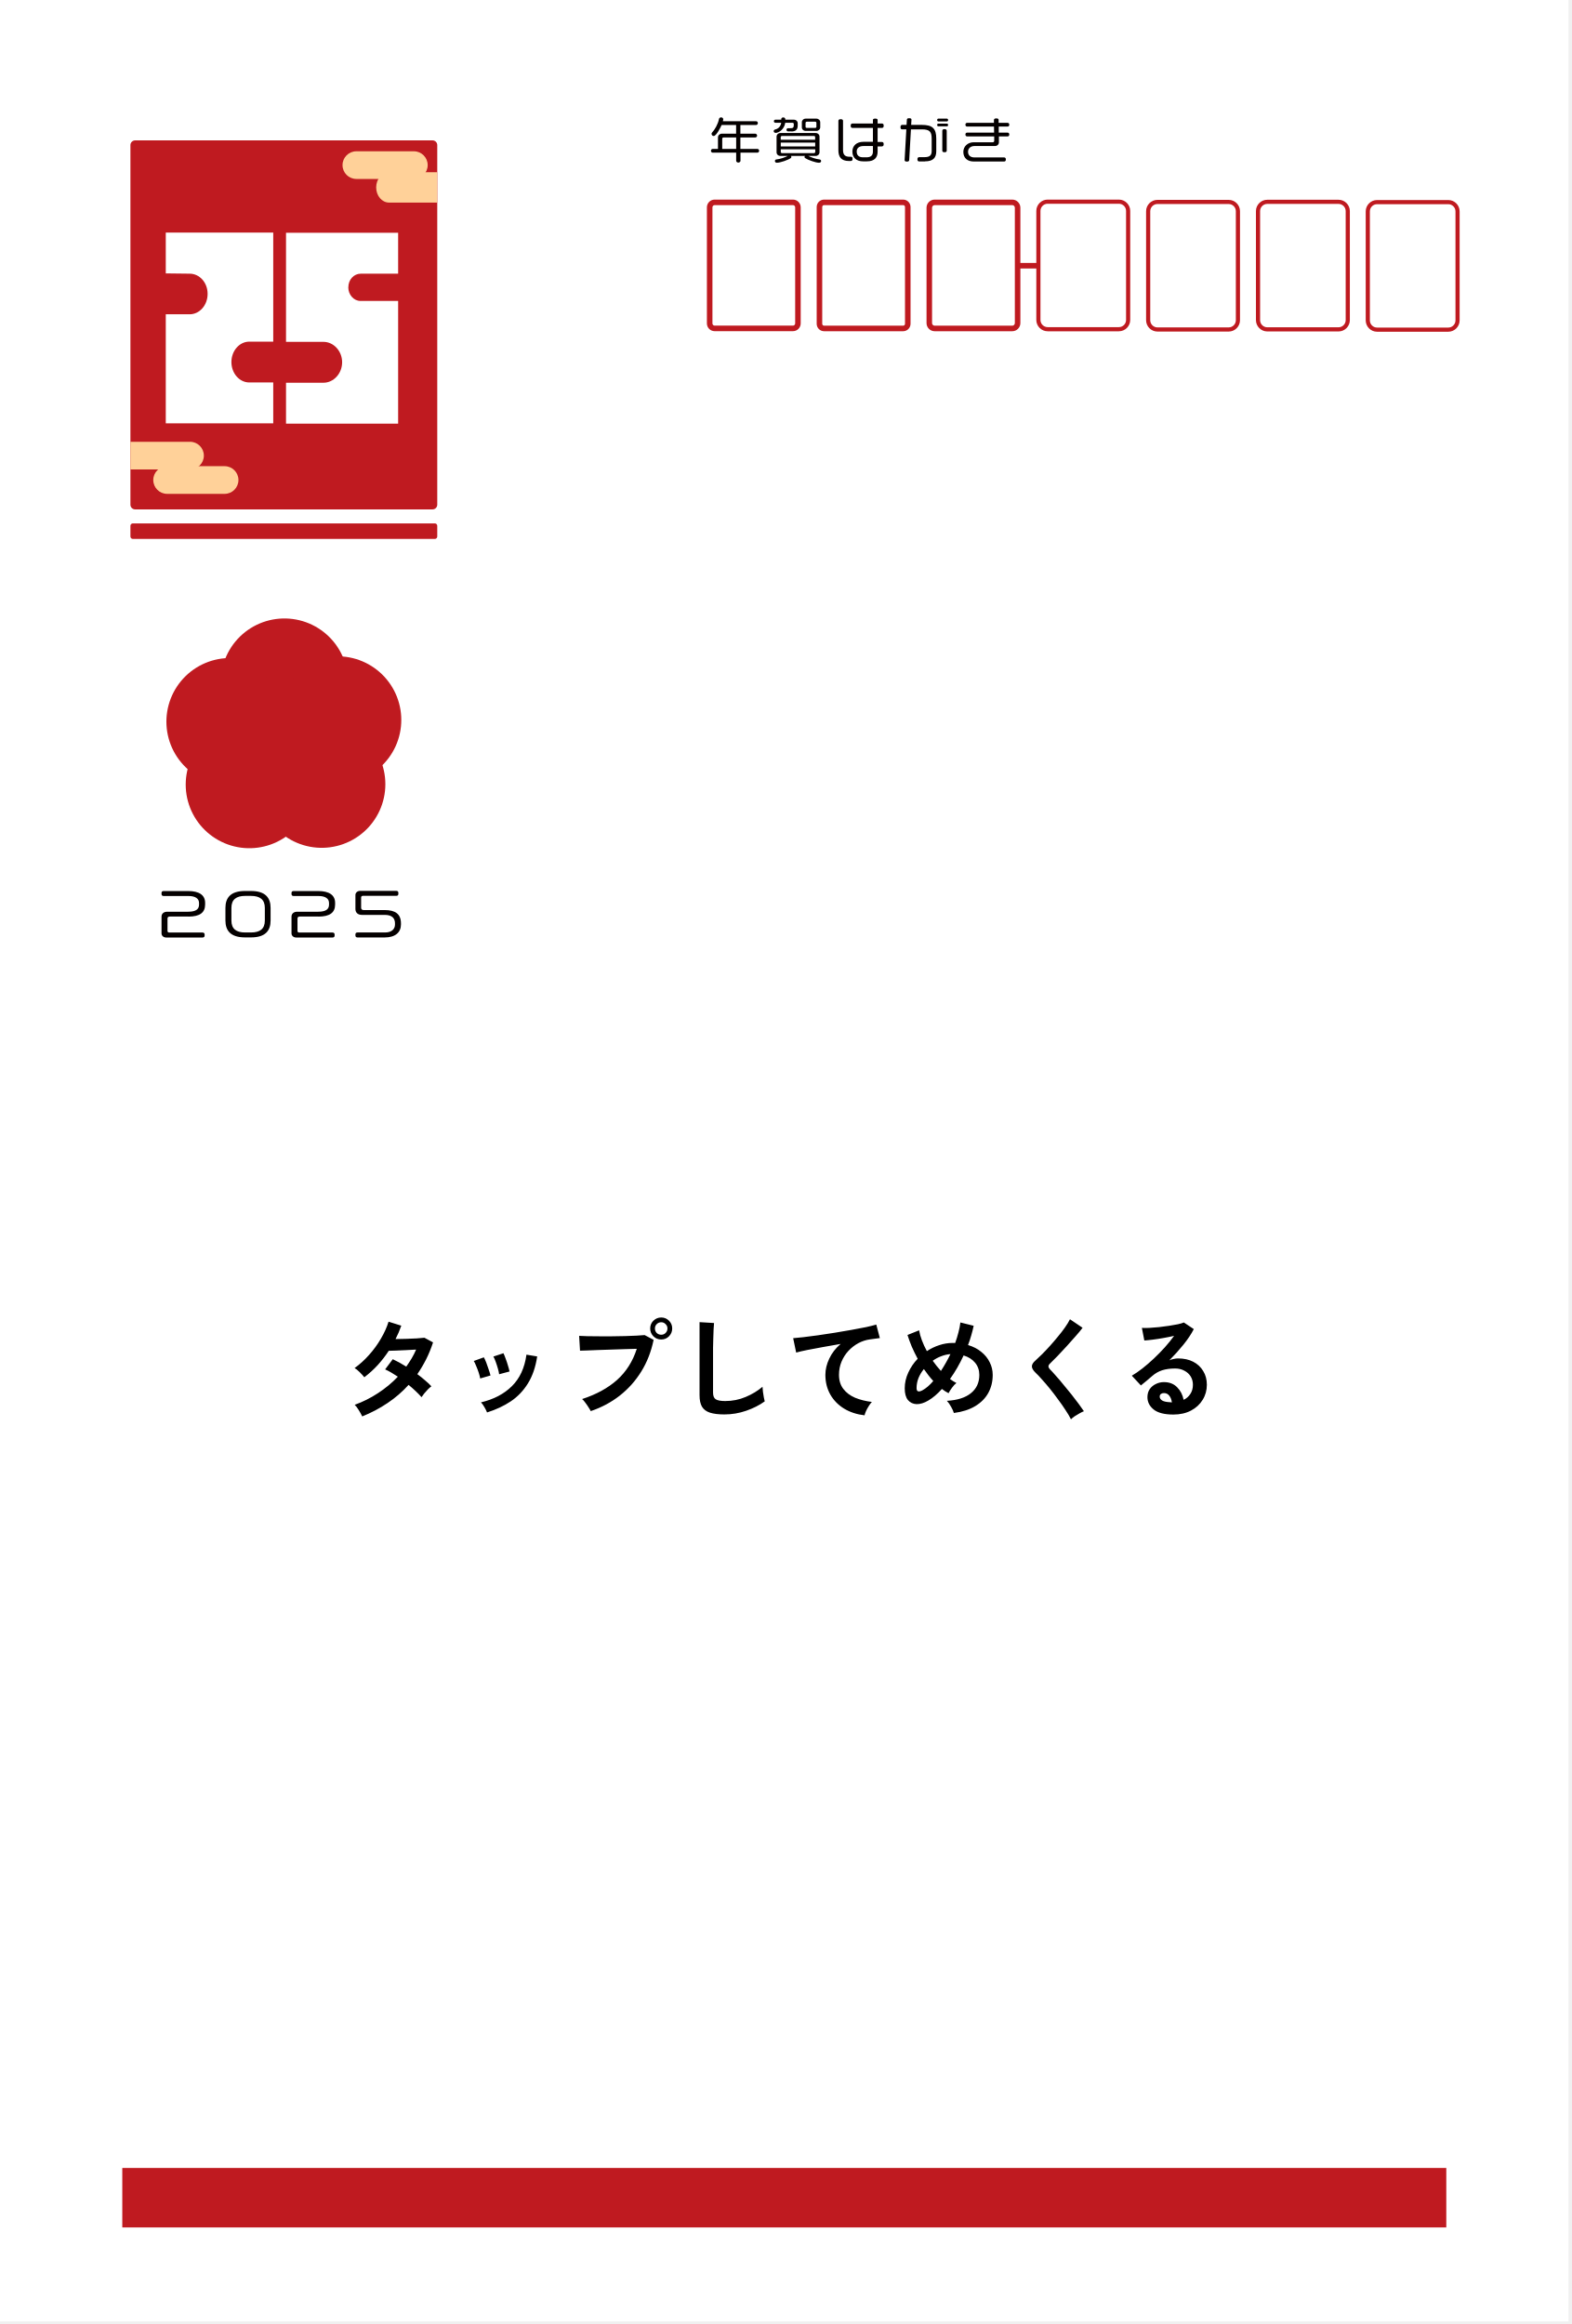
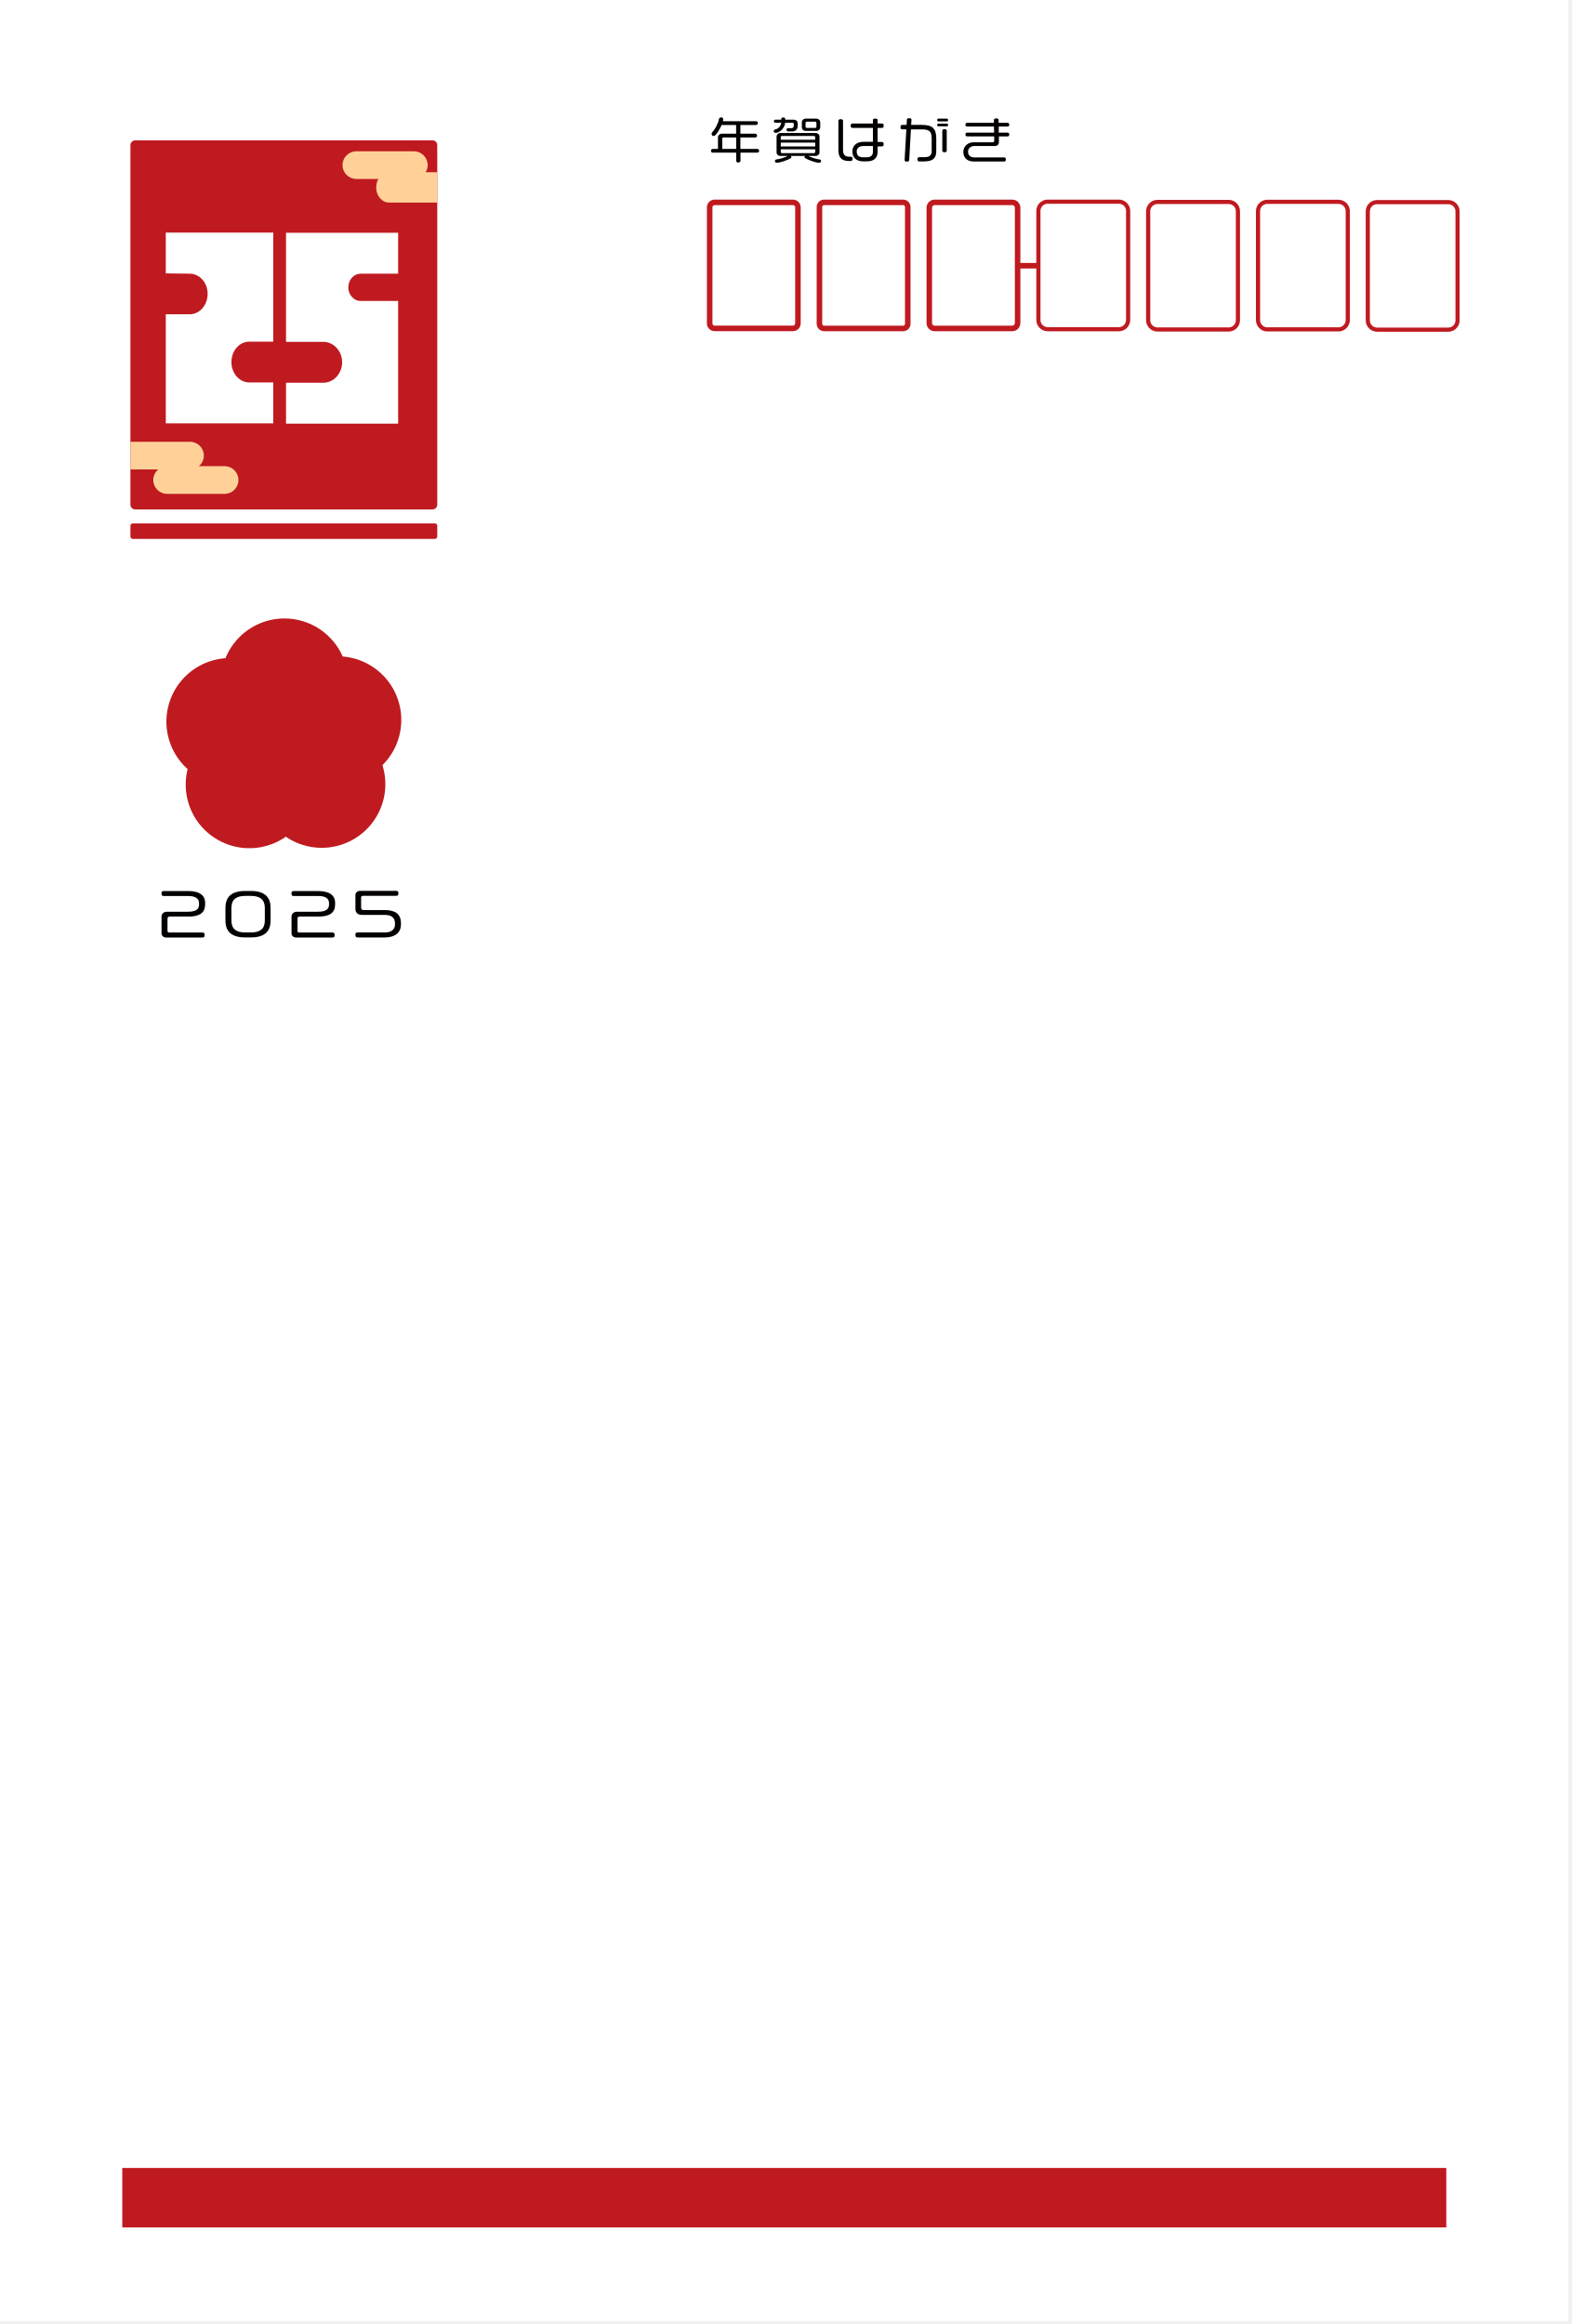
<svg xmlns="http://www.w3.org/2000/svg" width="284" height="420" viewBox="0 0 284 420" fill="none">
  <g clip-path="url(#clip0_1315_2205)">
    <rect width="283.46" height="419.53" fill="white" />
    <path d="M78.17 25.37H24.42C23.951 25.37 23.57 25.751 23.57 26.22V91.21C23.57 91.68 23.951 92.06 24.42 92.06H78.17C78.64 92.06 79.02 91.68 79.02 91.21V26.22C79.02 25.751 78.64 25.37 78.17 25.37Z" fill="#BF1A20" />
    <path d="M143.3 37.07C143.52 37.07 143.7 37.25 143.7 37.47V58.45C143.7 58.67 143.52 58.85 143.3 58.85H129.15C128.93 58.85 128.75 58.67 128.75 58.45V37.47C128.75 37.25 128.93 37.07 129.15 37.07H143.3ZM143.3 36.07H129.15C128.37 36.07 127.75 36.7 127.75 37.47V58.45C127.75 59.23 128.38 59.85 129.15 59.85H143.3C144.08 59.85 144.7 59.22 144.7 58.45V37.47C144.7 36.69 144.07 36.07 143.3 36.07Z" fill="#BF1A20" />
    <path d="M163.21 37.07C163.4 37.07 163.55 37.22 163.55 37.41V58.52C163.55 58.71 163.4 58.86 163.21 58.86H148.93C148.74 58.86 148.59 58.71 148.59 58.52V37.41C148.59 37.22 148.74 37.07 148.93 37.07H163.21ZM163.21 36.07H148.93C148.19 36.07 147.59 36.67 147.59 37.41V58.52C147.59 59.26 148.19 59.86 148.93 59.86H163.21C163.95 59.86 164.55 59.26 164.55 58.52V37.41C164.55 36.67 163.95 36.07 163.21 36.07Z" fill="#BF1A20" />
    <path d="M182.93 37.07C183.19 37.07 183.4 37.28 183.4 37.54V58.39C183.4 58.65 183.19 58.86 182.93 58.86H168.91C168.65 58.86 168.44 58.65 168.44 58.39V37.54C168.44 37.28 168.65 37.07 168.91 37.07H182.93ZM182.93 36.07H168.91C168.1 36.07 167.44 36.73 167.44 37.54V58.39C167.44 59.2 168.1 59.86 168.91 59.86H182.93C183.74 59.86 184.4 59.2 184.4 58.39V37.54C184.4 36.73 183.74 36.07 182.93 36.07Z" fill="#BF1A20" />
    <path d="M202.2 36.82C202.91 36.82 203.5 37.4 203.5 38.12V57.82C203.5 58.53 202.92 59.12 202.2 59.12H189.33C188.62 59.12 188.03 58.54 188.03 57.82V38.12C188.03 37.41 188.61 36.82 189.33 36.82H202.2ZM202.2 36.07H189.33C188.2 36.07 187.28 36.99 187.28 38.12V57.82C187.28 58.95 188.2 59.87 189.33 59.87H202.2C203.33 59.87 204.25 58.95 204.25 57.82V38.12C204.25 36.99 203.33 36.07 202.2 36.07Z" fill="#BF1A20" />
    <path d="M183.84 48.02H187.56" stroke="#BF1A20" stroke-miterlimit="10" />
    <path d="M136.9 27.59H133.82V29.06C133.82 29.21 133.65 29.38 133.43 29.38C133.19 29.38 133.04 29.21 133.04 29.06V27.59H128.79C128.65 27.59 128.48 27.46 128.48 27.25C128.48 27.04 128.65 26.91 128.79 26.91H129.75V24.82C129.75 24.46 130.05 24.16 130.44 24.16H133.03V22.59H130.41C130.26 22.95 129.46 24.58 128.97 24.58C128.77 24.58 128.59 24.39 128.59 24.18C128.59 24.09 128.63 24.02 128.68 23.96C129.19 23.41 129.75 22.45 129.94 21.48C129.97 21.35 130.12 21.21 130.32 21.21C130.58 21.21 130.71 21.41 130.71 21.56L130.64 21.91H136.65C136.8 21.91 136.96 22.03 136.96 22.25C136.96 22.44 136.8 22.59 136.65 22.59H133.8V24.16H136.5C136.64 24.16 136.82 24.3 136.82 24.51C136.82 24.72 136.64 24.84 136.5 24.84H133.8V26.91H136.88C137.03 26.91 137.19 27.05 137.19 27.25C137.19 27.45 137.03 27.59 136.88 27.59H136.9ZM133.04 24.84H130.75C130.63 24.84 130.52 24.94 130.52 25.06V26.91H133.04V24.84Z" fill="#040000" />
    <path d="M143.01 23.74H142.4C142.27 23.74 142.13 23.62 142.13 23.46C142.13 23.28 142.27 23.17 142.4 23.17H142.84C143.27 23.17 143.45 23.09 143.45 22.64V22.4C143.45 22.27 143.36 22.19 143.21 22.19H141.9C141.81 22.95 141.23 23.81 140.3 24.01C140.25 24.01 140.22 24.01 140.18 24.01C139.97 24.01 139.82 23.89 139.82 23.71C139.82 23.57 139.91 23.44 140.09 23.4C140.66 23.28 141.09 22.82 141.18 22.19H140.12C139.99 22.19 139.85 22.07 139.85 21.9C139.85 21.74 139.99 21.63 140.12 21.63H141.19V21.51C141.19 21.35 141.33 21.22 141.55 21.22C141.77 21.22 141.91 21.35 141.91 21.51V21.63H143.46C143.86 21.63 144.16 21.91 144.16 22.28V22.71C144.16 23.48 143.72 23.76 143.01 23.76V23.74ZM148 29.41C147.4 29.41 145.99 28.9 145.5 28.57C145.42 28.52 145.39 28.45 145.39 28.36C145.39 28.3 145.42 28.24 145.47 28.18H142.94C142.99 28.23 143.01 28.3 143.01 28.36C143.01 28.45 142.97 28.52 142.91 28.57C142.42 28.92 141.01 29.41 140.4 29.41C140.18 29.41 140.04 29.29 140.04 29.1C140.04 28.95 140.14 28.83 140.29 28.82C141.01 28.74 141.79 28.47 142.37 28.18H141.03C140.64 28.18 140.34 27.9 140.34 27.52V24.7C140.34 24.33 140.64 24.04 141.03 24.04H147.41C147.79 24.04 148.1 24.32 148.1 24.7V27.52C148.1 27.89 147.79 28.18 147.41 28.18H146.07C146.64 28.46 147.42 28.74 148.14 28.82C148.28 28.84 148.39 28.95 148.39 29.1C148.39 29.29 148.25 29.41 148.02 29.41H148ZM147.32 24.78C147.32 24.66 147.23 24.57 147.1 24.57H141.31C141.19 24.57 141.09 24.67 141.09 24.78V25.26H147.31V24.78H147.32ZM147.32 25.77H141.1V26.46H147.32V25.77ZM147.32 26.98H141.1V27.46C141.1 27.58 141.19 27.67 141.32 27.67H147.11C147.23 27.67 147.33 27.57 147.33 27.46V26.98H147.32ZM147.53 23.66H145.61C145.21 23.66 144.91 23.38 144.91 23.01V22.09C144.91 21.74 145.21 21.44 145.61 21.44H147.53C147.92 21.44 148.23 21.73 148.23 22.09V23.01C148.23 23.37 147.92 23.66 147.53 23.66ZM147.54 22.19C147.54 22.07 147.45 21.99 147.31 21.99H145.82C145.69 21.99 145.58 22.08 145.58 22.19V22.92C145.58 23.04 145.68 23.12 145.82 23.12H147.31C147.44 23.12 147.54 23.04 147.54 22.92V22.19Z" fill="#040000" />
    <path d="M153.751 29.1H153.441C151.971 29.1 151.511 28.32 151.511 27.13V21.84C151.511 21.66 151.651 21.55 151.851 21.55H152.031C152.221 21.55 152.351 21.68 152.351 21.84V27.1C152.351 27.93 152.671 28.33 153.541 28.33H153.801C153.961 28.33 154.061 28.43 154.061 28.62V28.8C154.061 29 153.931 29.09 153.741 29.09L153.751 29.1ZM159.391 26.46H158.601V27.4C158.601 28.41 158.101 29.16 156.651 29.16H155.961C154.841 29.16 154.041 28.54 154.041 27.38C154.041 26.35 154.791 25.63 156.031 25.63H157.751V23.12H154.051C153.881 23.12 153.741 22.99 153.741 22.81V22.62C153.741 22.45 153.881 22.32 154.051 22.32H157.751V21.68C157.751 21.54 157.881 21.44 158.081 21.44H158.261C158.491 21.44 158.601 21.55 158.601 21.68V22.32H159.381C159.561 22.32 159.691 22.45 159.691 22.62V22.81C159.691 22.99 159.561 23.12 159.381 23.12H158.601V25.66H159.391C159.561 25.66 159.691 25.79 159.691 25.98V26.14C159.691 26.32 159.561 26.45 159.391 26.45V26.46ZM157.751 26.39H156.061C155.191 26.39 154.821 26.82 154.821 27.38C154.821 28.11 155.261 28.43 155.981 28.43H156.591C157.441 28.43 157.751 28.03 157.751 27.41V26.39Z" fill="#040000" />
    <path d="M167.16 29.18H166.1C165.93 29.18 165.8 29.04 165.8 28.86V28.72C165.8 28.55 165.92 28.4 166.1 28.4H167.09C168.03 28.4 168.37 28.05 168.37 27.3V25.04C168.37 23.84 168.03 23.38 166.62 23.38H164.62L164.31 28.92C164.31 29.09 164.17 29.2 163.98 29.2H163.81C163.64 29.2 163.47 29.11 163.48 28.93L163.79 23.37H163C162.84 23.37 162.74 23.25 162.74 23.06V22.89C162.74 22.7 162.87 22.57 163.04 22.57H163.83L163.89 21.64C163.89 21.47 164.02 21.37 164.21 21.37H164.38C164.57 21.37 164.73 21.46 164.72 21.62L164.66 22.57H166.58C168.54 22.57 169.2 23.24 169.2 25.05V27.34C169.2 28.52 168.62 29.16 167.16 29.16V29.18ZM171.13 21.94H169.57C169.46 21.94 169.36 21.83 169.36 21.69C169.36 21.55 169.45 21.44 169.57 21.44H171.13C171.24 21.44 171.34 21.55 171.34 21.69C171.34 21.83 171.25 21.94 171.13 21.94ZM171.13 22.83H169.57C169.46 22.83 169.36 22.73 169.36 22.58C169.36 22.44 169.45 22.34 169.57 22.34H171.13C171.24 22.34 171.34 22.44 171.34 22.58C171.34 22.73 171.25 22.83 171.13 22.83ZM170.75 27.51H170.63C170.44 27.51 170.29 27.41 170.29 27.24V23.63C170.29 23.45 170.44 23.34 170.63 23.34H170.75C170.94 23.34 171.09 23.46 171.09 23.63V27.24C171.09 27.42 170.94 27.51 170.75 27.51Z" fill="#040000" />
    <path d="M182.111 24.65H180.521V25.73C180.521 26.1 180.211 26.39 179.811 26.39H176.091C175.411 26.39 174.941 26.82 174.941 27.42C174.941 28.09 175.391 28.45 176.091 28.45H181.471C181.651 28.45 181.771 28.59 181.771 28.76V28.87C181.771 29.06 181.651 29.19 181.471 29.19H175.981C174.861 29.19 174.091 28.58 174.091 27.45C174.091 26.47 174.881 25.71 175.971 25.71H179.411C179.551 25.71 179.671 25.61 179.671 25.47V24.65H174.761C174.591 24.65 174.471 24.51 174.471 24.32V24.28C174.471 24.1 174.591 23.97 174.761 23.97H179.651L179.631 22.87H174.761C174.591 22.87 174.471 22.74 174.471 22.55V22.51C174.471 22.34 174.591 22.2 174.761 22.2H179.621V21.67C179.621 21.55 179.751 21.4 179.961 21.4H180.151C180.361 21.4 180.471 21.55 180.471 21.66V22.2H182.101C182.271 22.2 182.391 22.33 182.391 22.51V22.57C182.391 22.75 182.271 22.87 182.101 22.87H180.491V23.97H182.101C182.271 23.97 182.391 24.1 182.391 24.28V24.34C182.391 24.52 182.271 24.65 182.101 24.65H182.111Z" fill="#040000" />
    <path d="M78.58 94.59H24.01C23.767 94.59 23.57 94.787 23.57 95.03V96.96C23.57 97.203 23.767 97.4 24.01 97.4H78.58C78.823 97.4 79.02 97.203 79.02 96.96V95.03C79.02 94.787 78.823 94.59 78.58 94.59Z" fill="#BF1A20" />
    <path d="M79.02 36.61H70.311C69.02 36.61 67.981 35.38 67.981 33.87C67.981 32.36 69.02 31.13 70.311 31.13C73.55 31.13 79.02 31.13 79.02 31.13V36.61Z" fill="#FFD199" />
    <path d="M74.79 27.34H64.4C63.02 27.34 61.9 28.459 61.9 29.84C61.9 31.221 63.02 32.34 64.4 32.34H74.79C76.171 32.34 77.29 31.221 77.29 29.84C77.29 28.459 76.171 27.34 74.79 27.34Z" fill="#FFD199" />
    <path d="M23.57 79.84H34.34C35.72 79.84 36.84 80.96 36.84 82.34C36.84 83.72 35.72 84.84 34.34 84.84H23.57V79.84Z" fill="#FFD199" />
    <path d="M40.59 84.25H30.2C28.82 84.25 27.7 85.369 27.7 86.75C27.7 88.131 28.82 89.25 30.2 89.25H40.59C41.971 89.25 43.09 88.131 43.09 86.75C43.09 85.369 41.971 84.25 40.59 84.25Z" fill="#FFD199" />
    <path d="M29.96 49.42V42.03H49.38V61.74H45.06C43.25 61.74 41.82 63.42 41.82 65.43C41.82 67.44 43.24 69.12 45.06 69.12H49.38V76.51H29.96V56.8H34.28C36.05 56.8 37.52 55.17 37.52 53.11C37.52 51.05 36.05 49.46 34.28 49.46L29.96 49.41V49.42Z" fill="white" />
    <path d="M62.94 51.93C62.94 53.26 63.93 54.39 65.15 54.39H71.95V76.56H51.69V69.17H58.45C60.3 69.17 61.83 67.49 61.83 65.47C61.83 63.45 60.3 61.78 58.45 61.78H51.69V42.07H71.95V49.46H65.2C63.94 49.46 62.95 50.54 62.95 51.92L62.94 51.93Z" fill="white" />
    <path d="M261.37 391.8H22.1V402.55H261.37V391.8Z" fill="#BF1A20" />
    <path d="M222.04 36.87C222.75 36.87 223.34 37.45 223.34 38.17V57.87C223.34 58.58 222.76 59.17 222.04 59.17H209.17C208.46 59.17 207.87 58.59 207.87 57.87V38.17C207.87 37.46 208.45 36.87 209.17 36.87H222.04ZM222.04 36.12H209.17C208.04 36.12 207.12 37.04 207.12 38.17V57.87C207.12 59 208.04 59.92 209.17 59.92H222.04C223.17 59.92 224.09 59 224.09 57.87V38.17C224.09 37.04 223.17 36.12 222.04 36.12Z" fill="#BF1A20" />
    <path d="M241.89 36.85C242.6 36.85 243.19 37.43 243.19 38.15V57.85C243.19 58.56 242.61 59.15 241.89 59.15H229.02C228.31 59.15 227.72 58.57 227.72 57.85V38.15C227.72 37.44 228.3 36.85 229.02 36.85H241.89ZM241.89 36.1H229.02C227.89 36.1 226.97 37.02 226.97 38.15V57.85C226.97 58.98 227.89 59.9 229.02 59.9H241.89C243.02 59.9 243.94 58.98 243.94 57.85V38.15C243.94 37.02 243.02 36.1 241.89 36.1Z" fill="#BF1A20" />
    <path d="M261.73 36.9C262.44 36.9 263.03 37.48 263.03 38.2V57.9C263.03 58.61 262.45 59.2 261.73 59.2H248.86C248.15 59.2 247.56 58.62 247.56 57.9V38.2C247.56 37.49 248.14 36.9 248.86 36.9H261.73ZM261.73 36.15H248.86C247.73 36.15 246.81 37.07 246.81 38.2V57.9C246.81 59.03 247.73 59.95 248.86 59.95H261.73C262.86 59.95 263.78 59.03 263.78 57.9V38.2C263.78 37.07 262.86 36.15 261.73 36.15Z" fill="#BF1A20" />
    <path d="M51.4 123.27V133.53" stroke="#BF1A20" stroke-width="23" stroke-miterlimit="10" stroke-linecap="round" />
    <path d="M41.57 130.42L51.33 133.59" stroke="#BF1A20" stroke-width="23" stroke-miterlimit="10" stroke-linecap="round" />
    <path d="M51.35 133.55L61.02 130.11" stroke="#BF1A20" stroke-width="23" stroke-miterlimit="10" stroke-linecap="round" />
    <path d="M51.09 134L45.06 141.79" stroke="#BF1A20" stroke-width="23" stroke-miterlimit="10" stroke-linecap="round" />
    <path d="M51.67 134.06L58.14 141.72" stroke="#BF1A20" stroke-width="23" stroke-miterlimit="10" stroke-linecap="round" />
    <path d="M34.04 165.64H30.71C30.46 165.64 30.27 165.72 30.27 165.99V168.26C30.27 168.41 30.4 168.53 30.57 168.53H36.59C36.85 168.53 36.98 168.67 36.98 168.89V169.07C36.98 169.3 36.85 169.43 36.59 169.43H30.04C29.55 169.43 29.19 169.1 29.19 168.7V165.65C29.19 165.09 29.64 164.77 30.21 164.77H33.99C35.5 164.77 35.97 164.25 35.97 163.48V163.2C35.97 162.41 35.34 161.93 34.05 161.93H29.57C29.31 161.93 29.19 161.79 29.19 161.57V161.38C29.19 161.16 29.31 161.03 29.57 161.03H34.01C36 161.03 37.07 161.77 37.07 163.17V163.46C37.07 164.93 36.11 165.65 34.05 165.65L34.04 165.64Z" fill="#040000" />
    <path d="M45.35 169.41H44.29C41.67 169.41 40.74 168.18 40.74 166.36V164.07C40.74 162.25 41.67 161.02 44.29 161.02H45.35C47.97 161.02 48.9 162.26 48.9 164.07V166.36C48.9 168.19 47.97 169.41 45.35 169.41ZM47.86 164.08C47.86 162.57 46.98 161.91 45.35 161.91H44.31C42.69 161.91 41.82 162.57 41.82 164.08V166.36C41.82 167.87 42.69 168.52 44.31 168.52H45.35C46.99 168.52 47.86 167.87 47.86 166.36V164.08Z" fill="#040000" />
    <path d="M57.531 165.64H54.201C53.951 165.64 53.761 165.72 53.761 165.99V168.26C53.761 168.41 53.891 168.53 54.061 168.53H60.081C60.341 168.53 60.471 168.67 60.471 168.89V169.07C60.471 169.3 60.341 169.43 60.081 169.43H53.531C53.041 169.43 52.681 169.1 52.681 168.7V165.65C52.681 165.09 53.131 164.77 53.701 164.77H57.481C58.991 164.77 59.461 164.25 59.461 163.48V163.2C59.461 162.41 58.831 161.93 57.541 161.93H53.061C52.801 161.93 52.681 161.79 52.681 161.57V161.38C52.681 161.16 52.801 161.03 53.061 161.03H57.501C59.491 161.03 60.561 161.77 60.561 163.17V163.46C60.561 164.93 59.601 165.65 57.541 165.65L57.531 165.64Z" fill="#040000" />
    <path d="M69.52 169.42H64.611C64.35 169.42 64.231 169.28 64.231 169.06V168.87C64.231 168.65 64.35 168.52 64.611 168.52H69.591C70.88 168.52 71.38 167.81 71.38 167.09V166.87C71.38 166.04 70.941 165.34 69.531 165.34H65.4C64.66 165.34 64.231 164.92 64.231 164.28V161.74C64.231 161.33 64.6 161 65.07 161H71.621C71.871 161 71.99 161.14 71.99 161.35V161.56C71.99 161.78 71.861 161.9 71.611 161.9H65.57C65.391 161.9 65.26 162.02 65.26 162.18V164.04C65.26 164.34 65.43 164.47 65.751 164.47H69.52C71.41 164.47 72.46 165.16 72.46 166.88V167.08C72.46 168.48 71.451 169.42 69.52 169.42Z" fill="#040000" />
-     <path d="M65.46 255.98C65.287 255.607 65.073 255.22 64.82 254.82C64.567 254.407 64.327 254.093 64.1 253.88C65.58 253.347 66.98 252.647 68.3 251.78C69.633 250.913 70.833 249.92 71.9 248.8C71.5 248.533 71.107 248.287 70.72 248.06C70.333 247.833 69.96 247.64 69.6 247.48L70.98 245.64C71.74 245.987 72.553 246.433 73.42 246.98C73.767 246.487 74.093 245.987 74.4 245.48C74.707 244.96 74.973 244.433 75.2 243.9C74.64 243.927 74.033 243.96 73.38 244C72.74 244.027 72.14 244.053 71.58 244.08C71.02 244.093 70.58 244.107 70.26 244.12C69.673 245.013 69.013 245.867 68.28 246.68C67.547 247.48 66.733 248.22 65.84 248.9C65.627 248.633 65.347 248.327 65 247.98C64.653 247.633 64.347 247.387 64.08 247.24C65.013 246.573 65.887 245.78 66.7 244.86C67.527 243.94 68.24 242.96 68.84 241.92C69.453 240.88 69.913 239.86 70.22 238.86L72.52 239.58C72.373 239.993 72.213 240.407 72.04 240.82C71.867 241.22 71.68 241.613 71.48 242C72.067 241.987 72.7 241.973 73.38 241.96C74.073 241.933 74.72 241.907 75.32 241.88C75.92 241.84 76.38 241.8 76.7 241.76L78.26 242.6C77.913 243.667 77.5 244.68 77.02 245.64C76.54 246.587 76.007 247.487 75.42 248.34C75.927 248.713 76.4 249.093 76.84 249.48C77.293 249.853 77.667 250.207 77.96 250.54C77.773 250.673 77.56 250.86 77.32 251.1C77.093 251.34 76.873 251.587 76.66 251.84C76.46 252.093 76.3 252.313 76.18 252.5C75.553 251.793 74.773 251.053 73.84 250.28C72.72 251.52 71.453 252.613 70.04 253.56C68.64 254.507 67.113 255.313 65.46 255.98ZM88.02 255.26C87.913 254.98 87.753 254.66 87.54 254.3C87.327 253.927 87.12 253.64 86.92 253.44C89.227 252.893 91.087 251.92 92.5 250.52C93.927 249.12 94.807 247.22 95.14 244.82L97.08 245.14C96.787 247.073 96.227 248.7 95.4 250.02C94.587 251.34 93.553 252.42 92.3 253.26C91.06 254.087 89.633 254.753 88.02 255.26ZM86.78 249.12C86.74 248.853 86.653 248.513 86.52 248.1C86.387 247.687 86.233 247.28 86.06 246.88C85.9 246.48 85.753 246.173 85.62 245.96L87.44 245.3C87.573 245.527 87.72 245.847 87.88 246.26C88.04 246.673 88.187 247.093 88.32 247.52C88.467 247.933 88.573 248.287 88.64 248.58L86.78 249.12ZM90.2 248.36C90.173 248.093 90.1 247.753 89.98 247.34C89.86 246.913 89.727 246.5 89.58 246.1C89.433 245.687 89.293 245.373 89.16 245.16L90.98 244.56C91.1 244.8 91.233 245.127 91.38 245.54C91.54 245.953 91.68 246.373 91.8 246.8C91.933 247.213 92.027 247.567 92.08 247.86L90.2 248.36ZM106.76 255.02C106.68 254.847 106.547 254.62 106.36 254.34C106.187 254.06 105.993 253.78 105.78 253.5C105.58 253.22 105.387 253 105.2 252.84C107.747 252.013 109.847 250.867 111.5 249.4C113.153 247.92 114.347 246.04 115.08 243.76C114.453 243.773 113.74 243.793 112.94 243.82C112.153 243.847 111.34 243.873 110.5 243.9C109.66 243.927 108.853 243.953 108.08 243.98C107.32 244.007 106.653 244.033 106.08 244.06C105.507 244.073 105.087 244.087 104.82 244.1L104.66 241.42C105.047 241.447 105.553 241.467 106.18 241.48C106.82 241.493 107.52 241.5 108.28 241.5C109.04 241.5 109.827 241.5 110.64 241.5C111.453 241.487 112.233 241.473 112.98 241.46C113.74 241.433 114.427 241.407 115.04 241.38C115.653 241.353 116.14 241.32 116.5 241.28L118.12 242.14C117.68 244.273 116.933 246.187 115.88 247.88C114.84 249.56 113.547 251.007 112 252.22C110.467 253.42 108.72 254.353 106.76 255.02ZM119.5 242.08C118.953 242.08 118.48 241.887 118.08 241.5C117.693 241.1 117.5 240.627 117.5 240.08C117.5 239.533 117.693 239.067 118.08 238.68C118.48 238.293 118.953 238.1 119.5 238.1C120.047 238.1 120.513 238.293 120.9 238.68C121.287 239.067 121.48 239.533 121.48 240.08C121.48 240.627 121.287 241.1 120.9 241.5C120.513 241.887 120.047 242.08 119.5 242.08ZM119.5 241.22C119.807 241.22 120.067 241.113 120.28 240.9C120.507 240.673 120.62 240.4 120.62 240.08C120.62 239.773 120.507 239.513 120.28 239.3C120.067 239.073 119.807 238.96 119.5 238.96C119.18 238.96 118.907 239.073 118.68 239.3C118.467 239.513 118.36 239.773 118.36 240.08C118.36 240.4 118.467 240.673 118.68 240.9C118.907 241.113 119.18 241.22 119.5 241.22ZM130.9 255.62C129.833 255.62 128.967 255.513 128.3 255.3C127.647 255.087 127.167 254.727 126.86 254.22C126.567 253.713 126.42 253.027 126.42 252.16V238.94L129.04 239.1C129.013 239.327 128.987 239.707 128.96 240.24C128.933 240.773 128.913 241.347 128.9 241.96C128.887 242.453 128.873 242.993 128.86 243.58C128.86 244.167 128.86 244.813 128.86 245.52V251.68C128.86 252.267 129.02 252.667 129.34 252.88C129.673 253.093 130.247 253.2 131.06 253.2C132.367 253.2 133.6 252.953 134.76 252.46C135.933 251.967 136.947 251.353 137.8 250.62C137.813 250.873 137.84 251.18 137.88 251.54C137.933 251.887 137.987 252.22 138.04 252.54C138.107 252.847 138.16 253.087 138.2 253.26C137.24 253.953 136.12 254.52 134.84 254.96C133.573 255.4 132.26 255.62 130.9 255.62ZM156.24 255.78C154.853 255.62 153.627 255.22 152.56 254.58C151.493 253.927 150.66 253.08 150.06 252.04C149.46 250.987 149.16 249.793 149.16 248.46C149.16 247.5 149.393 246.527 149.86 245.54C150.327 244.54 151.013 243.653 151.92 242.88C150.853 243.053 149.793 243.24 148.74 243.44C147.687 243.627 146.727 243.807 145.86 243.98C145.007 244.153 144.347 244.307 143.88 244.44L143.34 241.84C143.78 241.813 144.387 241.753 145.16 241.66C145.947 241.567 146.827 241.453 147.8 241.32C148.787 241.173 149.8 241.02 150.84 240.86C151.893 240.687 152.907 240.513 153.88 240.34C154.867 240.167 155.747 240 156.52 239.84C157.307 239.667 157.92 239.513 158.36 239.38L159 241.82C158.8 241.833 158.547 241.867 158.24 241.92C157.947 241.96 157.607 242.007 157.22 242.06C156.5 242.153 155.8 242.38 155.12 242.74C154.453 243.1 153.853 243.567 153.32 244.14C152.8 244.7 152.387 245.347 152.08 246.08C151.773 246.813 151.62 247.607 151.62 248.46C151.62 249.473 151.88 250.32 152.4 251C152.92 251.68 153.627 252.213 154.52 252.6C155.427 252.973 156.44 253.227 157.56 253.36C157.36 253.573 157.167 253.833 156.98 254.14C156.793 254.433 156.633 254.727 156.5 255.02C156.367 255.327 156.28 255.58 156.24 255.78ZM172.38 255.36C172.3 255.053 172.133 254.68 171.88 254.24C171.64 253.8 171.387 253.44 171.12 253.16C173.013 253.053 174.46 252.593 175.46 251.78C176.473 250.967 176.98 249.867 176.98 248.48C176.98 247.627 176.727 246.893 176.22 246.28C175.713 245.667 175.02 245.227 174.14 244.96C173.42 246.52 172.6 247.94 171.68 249.22C172.08 249.513 172.467 249.753 172.84 249.94C172.573 250.14 172.307 250.427 172.04 250.8C171.773 251.16 171.567 251.487 171.42 251.78C171.22 251.673 171.02 251.56 170.82 251.44C170.62 251.307 170.42 251.167 170.22 251.02C169.393 251.94 168.567 252.64 167.74 253.12C166.993 253.56 166.293 253.773 165.64 253.76C165 253.733 164.48 253.487 164.08 253.02C163.693 252.54 163.5 251.833 163.5 250.9C163.5 249.927 163.713 248.98 164.14 248.06C164.567 247.127 165.133 246.293 165.84 245.56C165.44 244.813 165.08 244.073 164.76 243.34C164.453 242.593 164.2 241.9 164 241.26L166.1 240.42C166.193 240.98 166.36 241.58 166.6 242.22C166.84 242.86 167.14 243.513 167.5 244.18C168.207 243.713 168.953 243.353 169.74 243.1C170.54 242.833 171.353 242.7 172.18 242.7H172.62C172.847 242.073 173.04 241.447 173.2 240.82C173.373 240.18 173.493 239.573 173.56 239L175.96 239.6C175.84 240.173 175.693 240.753 175.52 241.34C175.36 241.913 175.167 242.493 174.94 243.08C175.887 243.36 176.687 243.773 177.34 244.32C178.007 244.853 178.513 245.48 178.86 246.2C179.22 246.907 179.4 247.667 179.4 248.48C179.4 249.68 179.133 250.767 178.6 251.74C178.067 252.7 177.28 253.493 176.24 254.12C175.2 254.747 173.913 255.16 172.38 255.36ZM166.7 251.26C167.34 250.913 167.993 250.353 168.66 249.58C168.353 249.247 168.06 248.9 167.78 248.54C167.5 248.167 167.227 247.793 166.96 247.42C166.547 247.927 166.22 248.473 165.98 249.06C165.753 249.647 165.64 250.247 165.64 250.86C165.64 251.5 165.993 251.633 166.7 251.26ZM170.04 247.76C170.667 246.8 171.24 245.787 171.76 244.72C171.2 244.76 170.647 244.887 170.1 245.1C169.553 245.3 169.04 245.573 168.56 245.92C169.013 246.56 169.507 247.173 170.04 247.76ZM193.54 256.5C193.3 256.007 192.973 255.453 192.56 254.84C192.16 254.213 191.713 253.573 191.22 252.92C190.74 252.253 190.247 251.607 189.74 250.98C189.233 250.353 188.753 249.793 188.3 249.3C187.86 248.793 187.48 248.393 187.16 248.1C186.707 247.66 186.48 247.273 186.48 246.94C186.48 246.593 186.7 246.233 187.14 245.86C187.473 245.567 187.867 245.193 188.32 244.74C188.773 244.287 189.247 243.787 189.74 243.24C190.233 242.693 190.713 242.133 191.18 241.56C191.66 240.987 192.087 240.433 192.46 239.9C192.847 239.353 193.147 238.86 193.36 238.42L195.64 239.96C195.347 240.36 194.94 240.853 194.42 241.44C193.913 242.027 193.367 242.64 192.78 243.28C192.207 243.907 191.647 244.507 191.1 245.08C190.553 245.64 190.087 246.107 189.7 246.48C189.393 246.787 189.407 247.113 189.74 247.46C190.033 247.753 190.393 248.147 190.82 248.64C191.26 249.12 191.72 249.66 192.2 250.26C192.693 250.847 193.18 251.44 193.66 252.04C194.14 252.64 194.573 253.207 194.96 253.74C195.347 254.26 195.653 254.693 195.88 255.04C195.667 255.12 195.407 255.247 195.1 255.42C194.793 255.593 194.493 255.773 194.2 255.96C193.92 256.16 193.7 256.34 193.54 256.5ZM212.04 255.64C210.44 255.64 209.26 255.34 208.5 254.74C207.74 254.127 207.36 253.38 207.36 252.5C207.36 251.927 207.5 251.44 207.78 251.04C208.06 250.64 208.427 250.333 208.88 250.12C209.333 249.893 209.82 249.78 210.34 249.78C211.327 249.78 212.12 250.087 212.72 250.7C213.333 251.313 213.727 252.073 213.9 252.98C214.393 252.753 214.793 252.407 215.1 251.94C215.42 251.473 215.58 250.913 215.58 250.26C215.58 249.7 215.447 249.2 215.18 248.76C214.913 248.32 214.533 247.973 214.04 247.72C213.56 247.453 213 247.32 212.36 247.32C211.467 247.32 210.687 247.427 210.02 247.64C209.367 247.853 208.773 248.193 208.24 248.66C208 248.873 207.68 249.147 207.28 249.48C206.893 249.813 206.527 250.113 206.18 250.38L204.54 248.62C205.14 248.273 205.78 247.833 206.46 247.3C207.14 246.767 207.827 246.173 208.52 245.52C209.213 244.867 209.873 244.193 210.5 243.5C211.127 242.793 211.687 242.1 212.18 241.42C211.607 241.553 210.98 241.68 210.3 241.8C209.633 241.92 208.987 242.02 208.36 242.1C207.747 242.18 207.227 242.233 206.8 242.26L206.36 239.98C206.72 240.007 207.167 240.007 207.7 239.98C208.247 239.94 208.833 239.893 209.46 239.84C210.087 239.773 210.693 239.693 211.28 239.6C211.88 239.507 212.413 239.413 212.88 239.32C213.36 239.213 213.713 239.107 213.94 239L215.74 240.2C215.287 241.093 214.66 242.033 213.86 243.02C213.073 243.993 212.227 244.933 211.32 245.84C211.547 245.733 211.8 245.653 212.08 245.6C212.36 245.533 212.633 245.5 212.9 245.5C213.953 245.5 214.867 245.7 215.64 246.1C216.413 246.5 217.013 247.06 217.44 247.78C217.88 248.487 218.1 249.313 218.1 250.26C218.1 251.26 217.847 252.167 217.34 252.98C216.847 253.793 216.147 254.44 215.24 254.92C214.333 255.4 213.267 255.64 212.04 255.64ZM211.78 253.44C211.713 252.933 211.553 252.527 211.3 252.22C211.06 251.913 210.74 251.76 210.34 251.76C210.127 251.76 209.947 251.813 209.8 251.92C209.653 252.027 209.58 252.187 209.58 252.4C209.58 252.68 209.727 252.913 210.02 253.1C210.327 253.287 210.833 253.393 211.54 253.42C211.58 253.433 211.62 253.44 211.66 253.44C211.7 253.44 211.74 253.44 211.78 253.44Z" fill="black" />
  </g>
  <defs>
    <clipPath id="clip0_1315_2205">
      <rect width="283.46" height="419.53" fill="white" />
    </clipPath>
  </defs>
</svg>
